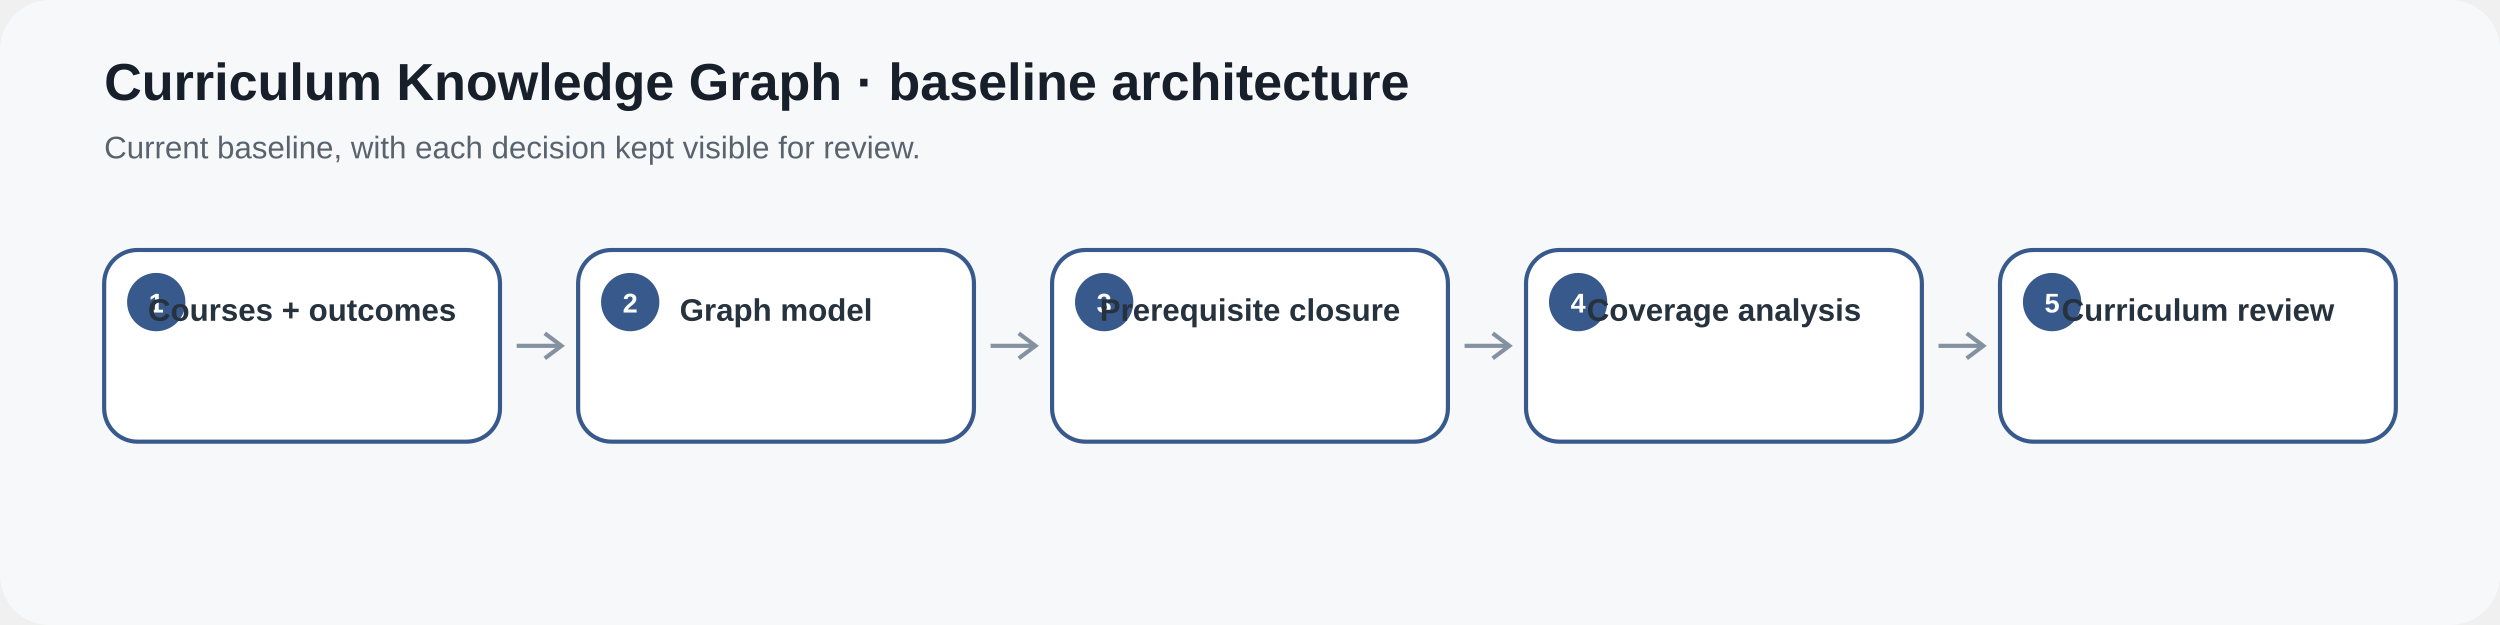
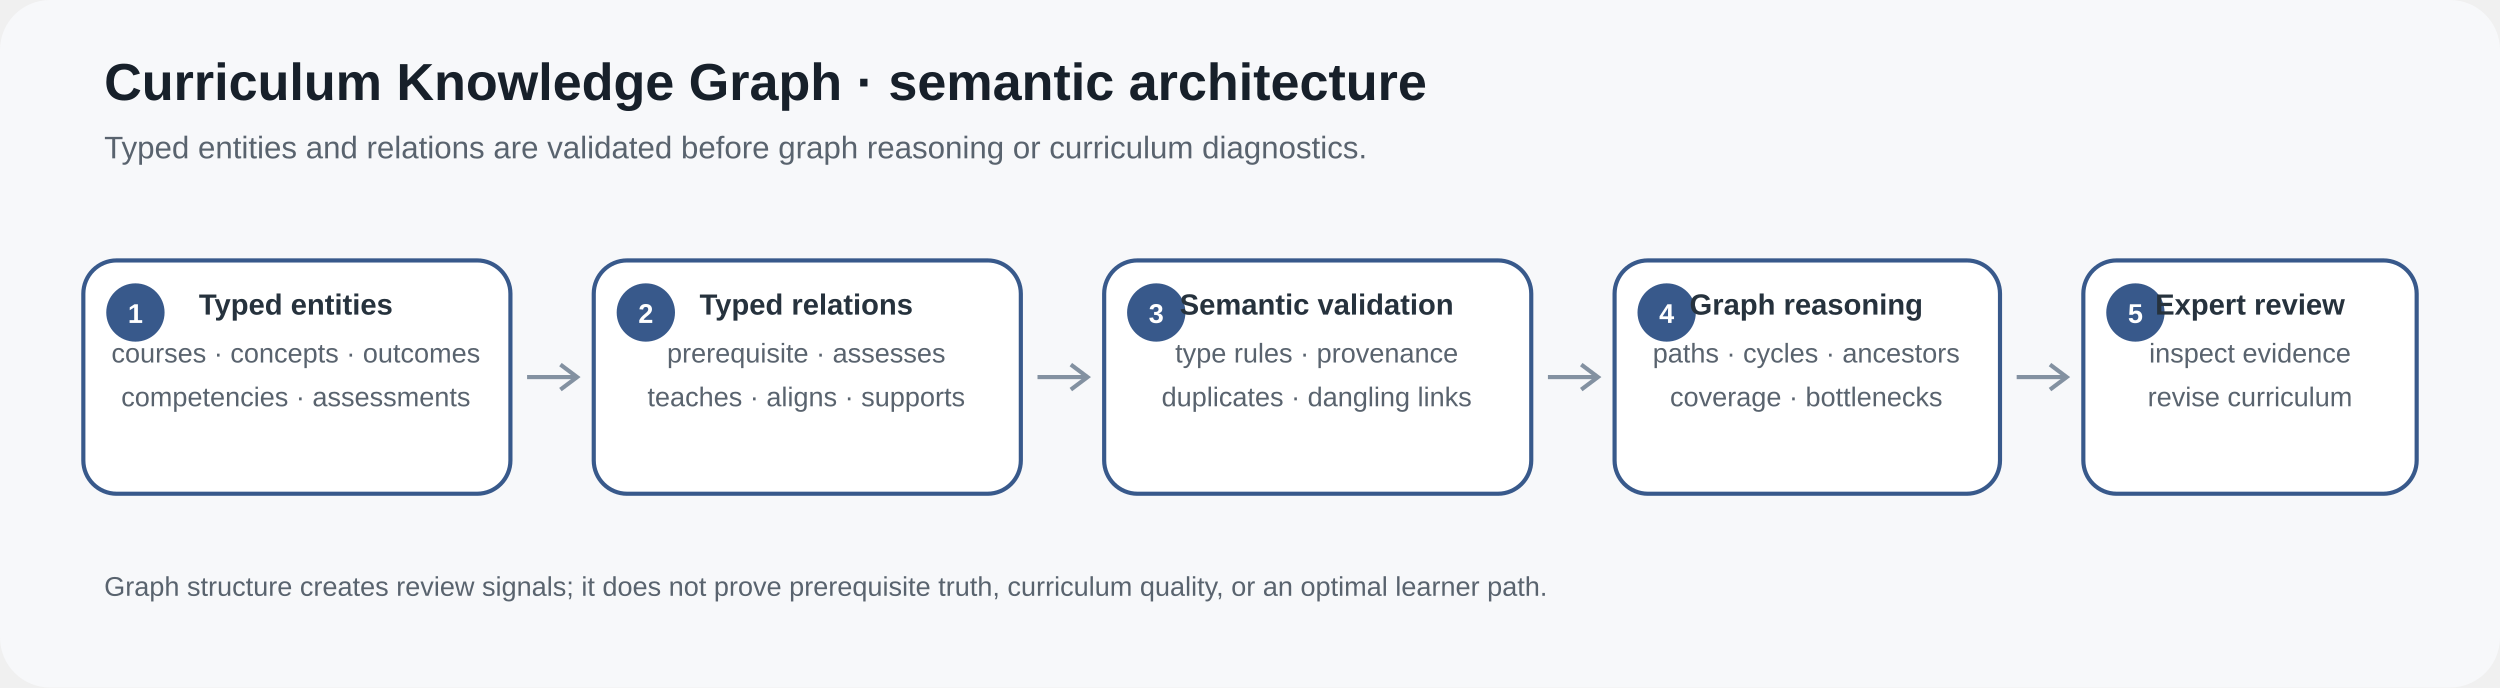
- <svg xmlns="http://www.w3.org/2000/svg" width="1200" height="300" viewBox="0 0 1200 300" role="img" aria-labelledby="title desc">
-   <rect width="1200" height="300" rx="24" fill="#f7f8fa" />
-   <text x="50" y="48" font-family="Arial, Helvetica, sans-serif" font-size="25" font-weight="700" fill="#17202a">Curriculum Knowledge Graph · baseline architecture</text>
-   <text x="50" y="76" font-family="Arial, Helvetica, sans-serif" font-size="15" fill="#59636e">Current baseline, with each decision kept visible for review.</text>
-   <rect x="50.0" y="120" width="190" height="92" rx="16" fill="#ffffff" stroke="#38598b" stroke-width="2" />
-   <circle cx="75.0" cy="145" r="14" fill="#38598b" />
-   <text x="75.0" y="150" text-anchor="middle" font-family="Arial, Helvetica, sans-serif" font-size="13" font-weight="700" fill="#ffffff">1</text>
-   <text x="145.0" y="154" text-anchor="middle" font-family="Arial, Helvetica, sans-serif" font-size="15" font-weight="600" fill="#26323d">Courses + outcomes</text>
-   <line x1="248.0" y1="166.0" x2="269.5" y2="166.0" stroke="#8391a1" stroke-width="2" />
-   <path d="M 261.5 160.0 L 269.5 166.0 L 261.5 172.0" fill="none" stroke="#8391a1" stroke-width="2" />
-   <rect x="277.5" y="120" width="190" height="92" rx="16" fill="#ffffff" stroke="#38598b" stroke-width="2" />
-   <circle cx="302.5" cy="145" r="14" fill="#38598b" />
-   <text x="302.5" y="150" text-anchor="middle" font-family="Arial, Helvetica, sans-serif" font-size="13" font-weight="700" fill="#ffffff">2</text>
-   <text x="372.5" y="154" text-anchor="middle" font-family="Arial, Helvetica, sans-serif" font-size="15" font-weight="600" fill="#26323d">Graph model</text>
-   <line x1="475.5" y1="166.0" x2="497.0" y2="166.0" stroke="#8391a1" stroke-width="2" />
-   <path d="M 489.0 160.0 L 497.0 166.0 L 489.0 172.0" fill="none" stroke="#8391a1" stroke-width="2" />
-   <rect x="505.0" y="120" width="190" height="92" rx="16" fill="#ffffff" stroke="#38598b" stroke-width="2" />
-   <circle cx="530.0" cy="145" r="14" fill="#38598b" />
-   <text x="530.0" y="150" text-anchor="middle" font-family="Arial, Helvetica, sans-serif" font-size="13" font-weight="700" fill="#ffffff">3</text>
-   <text x="600.0" y="154" text-anchor="middle" font-family="Arial, Helvetica, sans-serif" font-size="15" font-weight="600" fill="#26323d">Prerequisite closure</text>
-   <line x1="703.0" y1="166.0" x2="724.5" y2="166.0" stroke="#8391a1" stroke-width="2" />
-   <path d="M 716.5 160.0 L 724.5 166.0 L 716.5 172.0" fill="none" stroke="#8391a1" stroke-width="2" />
-   <rect x="732.5" y="120" width="190" height="92" rx="16" fill="#ffffff" stroke="#38598b" stroke-width="2" />
-   <circle cx="757.5" cy="145" r="14" fill="#38598b" />
-   <text x="757.5" y="150" text-anchor="middle" font-family="Arial, Helvetica, sans-serif" font-size="13" font-weight="700" fill="#ffffff">4</text>
-   <text x="827.5" y="154" text-anchor="middle" font-family="Arial, Helvetica, sans-serif" font-size="15" font-weight="600" fill="#26323d">Coverage analysis</text>
-   <line x1="930.5" y1="166.0" x2="952.0" y2="166.0" stroke="#8391a1" stroke-width="2" />
-   <path d="M 944.0 160.0 L 952.0 166.0 L 944.0 172.0" fill="none" stroke="#8391a1" stroke-width="2" />
-   <rect x="960.0" y="120" width="190" height="92" rx="16" fill="#ffffff" stroke="#38598b" stroke-width="2" />
-   <circle cx="985.0" cy="145" r="14" fill="#38598b" />
-   <text x="985.0" y="150" text-anchor="middle" font-family="Arial, Helvetica, sans-serif" font-size="13" font-weight="700" fill="#ffffff">5</text>
-   <text x="1055.0" y="154" text-anchor="middle" font-family="Arial, Helvetica, sans-serif" font-size="15" font-weight="600" fill="#26323d">Curriculum review</text>
+ <svg xmlns="http://www.w3.org/2000/svg" width="1200" height="330" viewBox="0 0 1200 330" role="img" aria-labelledby="title desc">
+   <rect width="1200" height="330" rx="24" fill="#f7f8fa" />
+   <text x="50" y="48" font-family="Arial, Helvetica, sans-serif" font-size="25" font-weight="700" fill="#17202a">Curriculum Knowledge Graph · semantic architecture</text>
+   <text x="50" y="76" font-family="Arial, Helvetica, sans-serif" font-size="15" fill="#59636e">Typed entities and relations are validated before graph reasoning or curriculum diagnostics.</text>
+   <rect x="40" y="125" width="205" height="112" rx="16" fill="#fff" stroke="#38598b" stroke-width="2" />
+   <circle cx="65" cy="150" r="14" fill="#38598b" />
+   <text x="65" y="155" text-anchor="middle" font-family="Arial" font-size="13" font-weight="700" fill="#fff">1</text>
+   <text x="142" y="151" text-anchor="middle" font-family="Arial" font-size="14" font-weight="600" fill="#26323d">Typed entities</text>
+   <text x="142" y="174" text-anchor="middle" font-family="Arial" font-size="13" fill="#59636e">courses · concepts · outcomes</text>
+   <text x="142" y="195" text-anchor="middle" font-family="Arial" font-size="13" fill="#59636e">competencies · assessments</text>
+   <line x1="253" y1="181" x2="277" y2="181" stroke="#8391a1" stroke-width="2" />
+   <path d="M269 175 L277 181 L269 187" fill="none" stroke="#8391a1" stroke-width="2" />
+   <rect x="285" y="125" width="205" height="112" rx="16" fill="#fff" stroke="#38598b" stroke-width="2" />
+   <circle cx="310" cy="150" r="14" fill="#38598b" />
+   <text x="310" y="155" text-anchor="middle" font-family="Arial" font-size="13" font-weight="700" fill="#fff">2</text>
+   <text x="387" y="151" text-anchor="middle" font-family="Arial" font-size="14" font-weight="600" fill="#26323d">Typed relations</text>
+   <text x="387" y="174" text-anchor="middle" font-family="Arial" font-size="13" fill="#59636e">prerequisite · assesses</text>
+   <text x="387" y="195" text-anchor="middle" font-family="Arial" font-size="13" fill="#59636e">teaches · aligns · supports</text>
+   <line x1="498" y1="181" x2="522" y2="181" stroke="#8391a1" stroke-width="2" />
+   <path d="M514 175 L522 181 L514 187" fill="none" stroke="#8391a1" stroke-width="2" />
+   <rect x="530" y="125" width="205" height="112" rx="16" fill="#fff" stroke="#38598b" stroke-width="2" />
+   <circle cx="555" cy="150" r="14" fill="#38598b" />
+   <text x="555" y="155" text-anchor="middle" font-family="Arial" font-size="13" font-weight="700" fill="#fff">3</text>
+   <text x="632" y="151" text-anchor="middle" font-family="Arial" font-size="14" font-weight="600" fill="#26323d">Semantic validation</text>
+   <text x="632" y="174" text-anchor="middle" font-family="Arial" font-size="13" fill="#59636e">type rules · provenance</text>
+   <text x="632" y="195" text-anchor="middle" font-family="Arial" font-size="13" fill="#59636e">duplicates · dangling links</text>
+   <line x1="743" y1="181" x2="767" y2="181" stroke="#8391a1" stroke-width="2" />
+   <path d="M759 175 L767 181 L759 187" fill="none" stroke="#8391a1" stroke-width="2" />
+   <rect x="775" y="125" width="185" height="112" rx="16" fill="#fff" stroke="#38598b" stroke-width="2" />
+   <circle cx="800" cy="150" r="14" fill="#38598b" />
+   <text x="800" y="155" text-anchor="middle" font-family="Arial" font-size="13" font-weight="700" fill="#fff">4</text>
+   <text x="867" y="151" text-anchor="middle" font-family="Arial" font-size="14" font-weight="600" fill="#26323d">Graph reasoning</text>
+   <text x="867" y="174" text-anchor="middle" font-family="Arial" font-size="13" fill="#59636e">paths · cycles · ancestors</text>
+   <text x="867" y="195" text-anchor="middle" font-family="Arial" font-size="13" fill="#59636e">coverage · bottlenecks</text>
+   <line x1="968" y1="181" x2="992" y2="181" stroke="#8391a1" stroke-width="2" />
+   <path d="M984 175 L992 181 L984 187" fill="none" stroke="#8391a1" stroke-width="2" />
+   <rect x="1000" y="125" width="160" height="112" rx="16" fill="#fff" stroke="#38598b" stroke-width="2" />
+   <circle cx="1025" cy="150" r="14" fill="#38598b" />
+   <text x="1025" y="155" text-anchor="middle" font-family="Arial" font-size="13" font-weight="700" fill="#fff">5</text>
+   <text x="1080" y="151" text-anchor="middle" font-family="Arial" font-size="14" font-weight="600" fill="#26323d">Expert review</text>
+   <text x="1080" y="174" text-anchor="middle" font-family="Arial" font-size="13" fill="#59636e">inspect evidence</text>
+   <text x="1080" y="195" text-anchor="middle" font-family="Arial" font-size="13" fill="#59636e">revise curriculum</text>
+   <text x="50" y="286" font-family="Arial" font-size="13" fill="#59636e">Graph structure creates review signals; it does not prove prerequisite truth, curriculum quality, or an optimal learner path.</text>
</svg>
